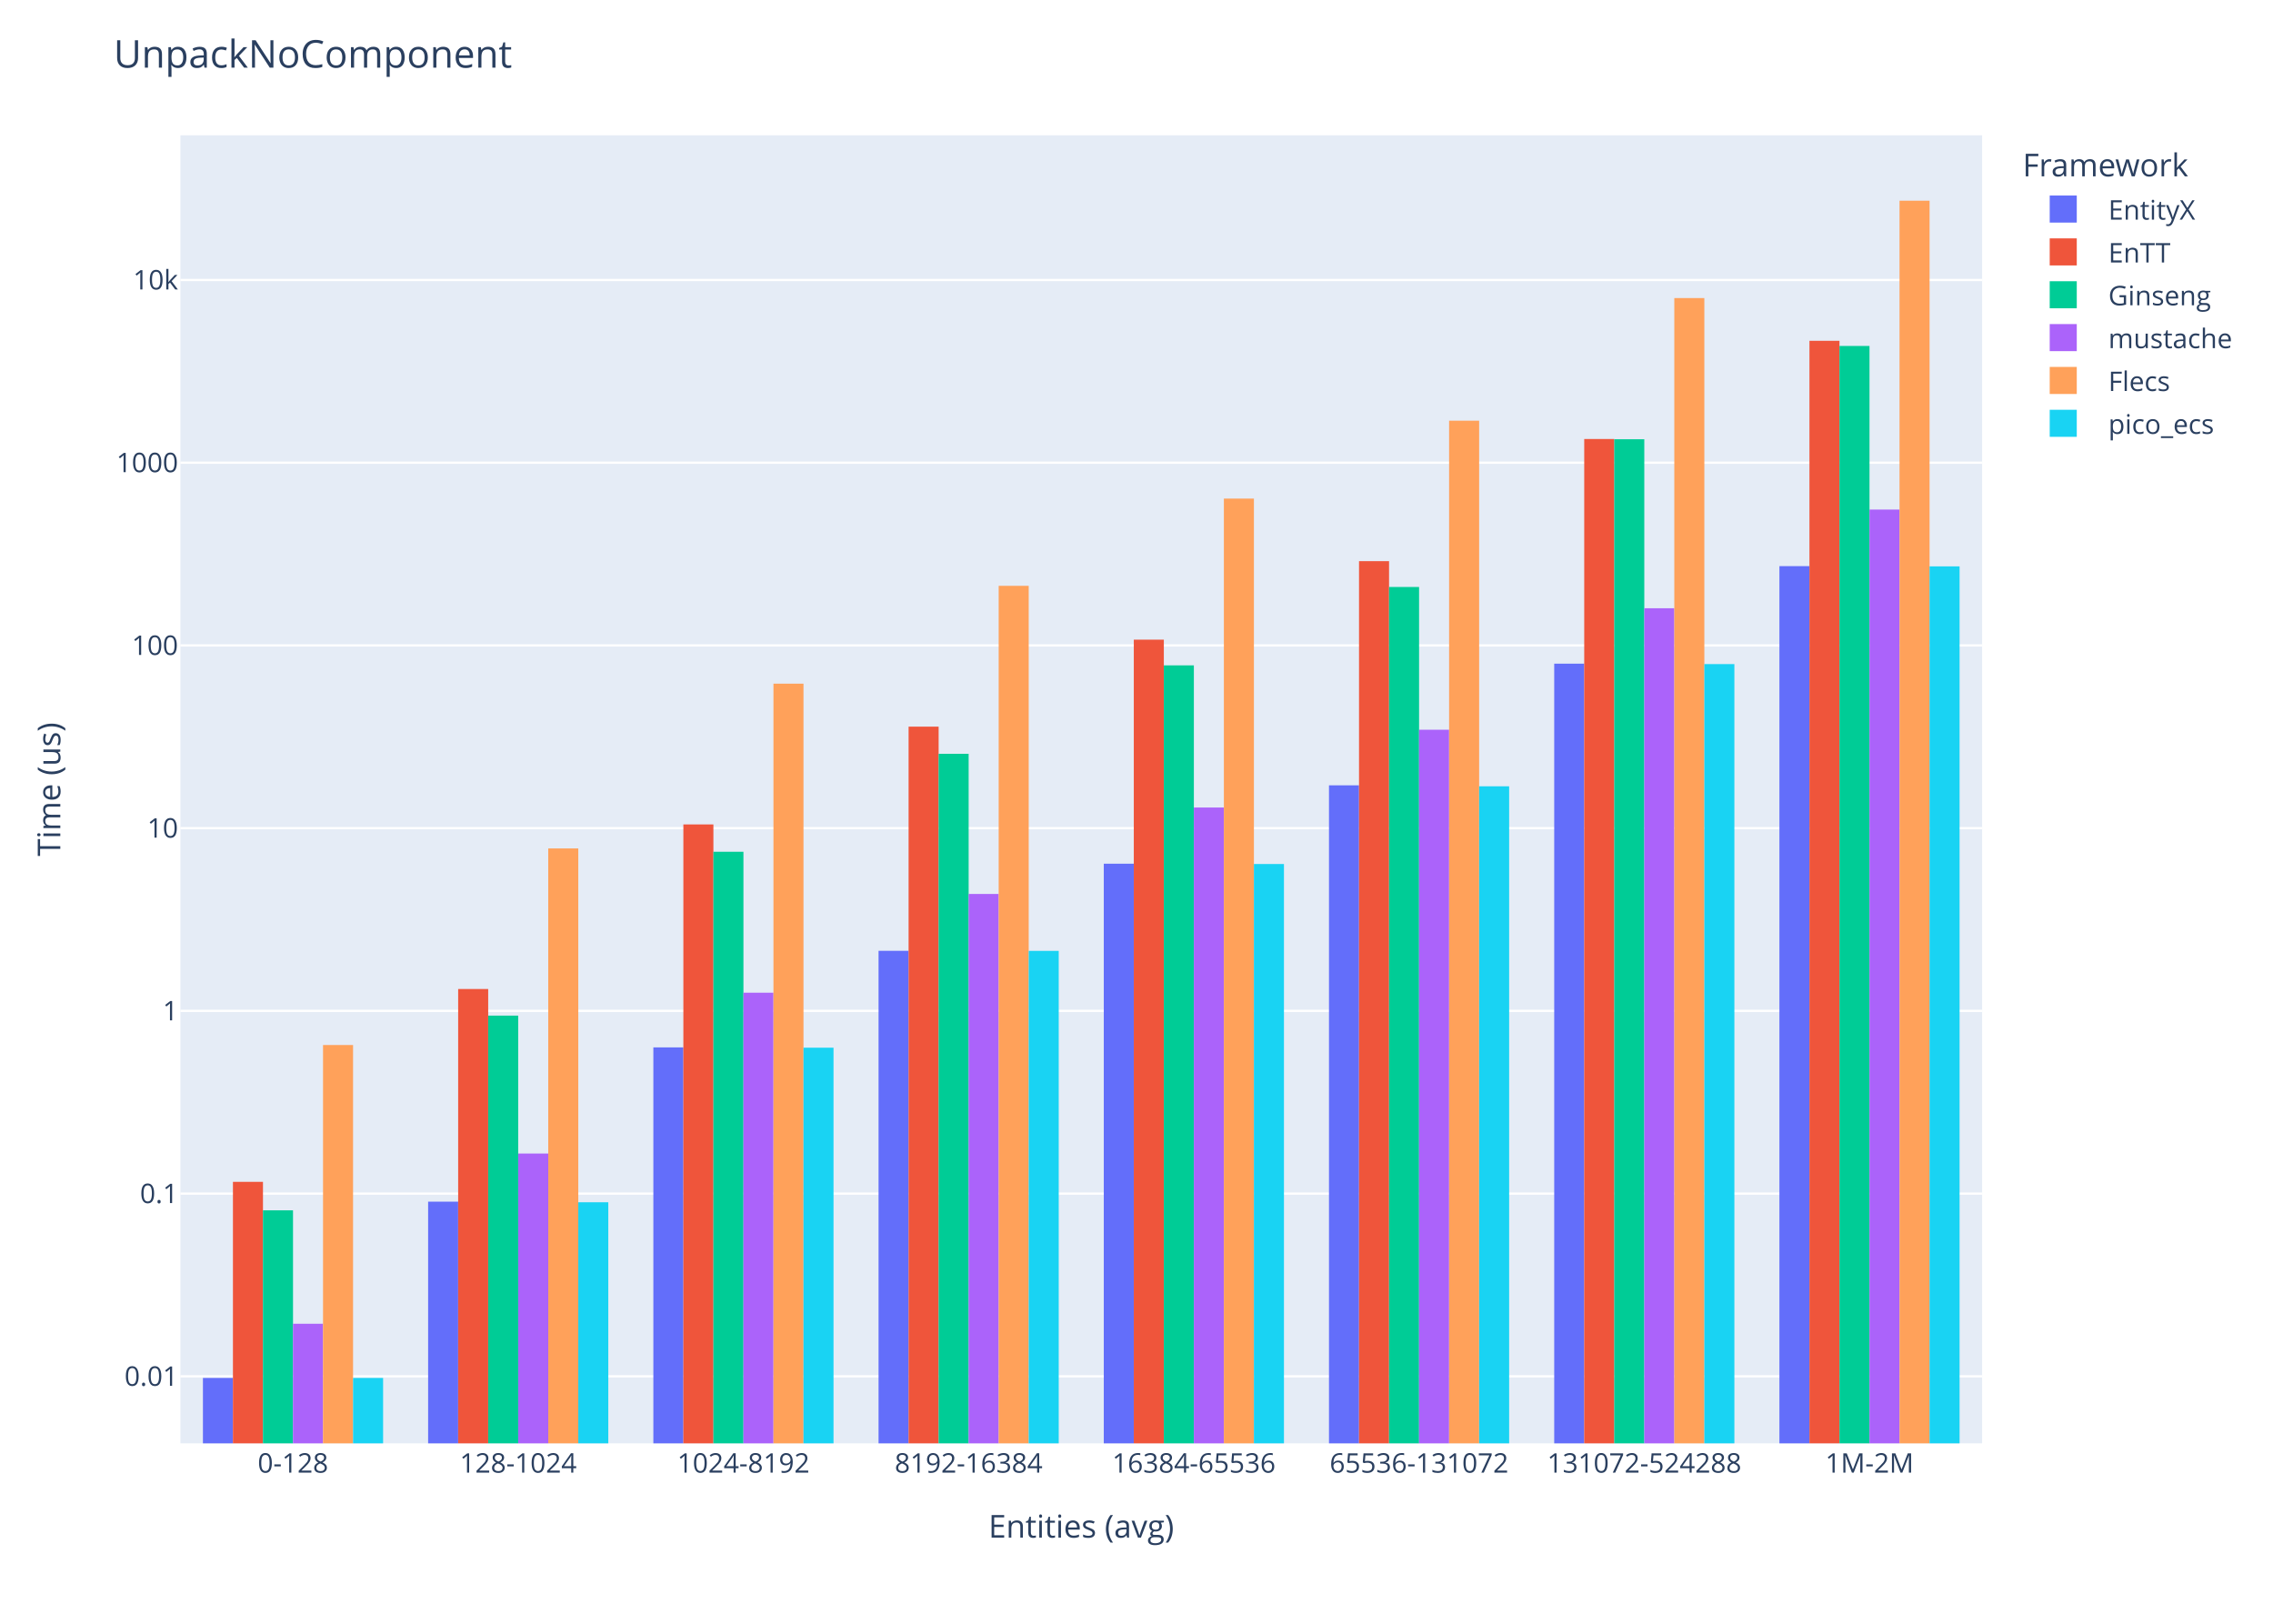
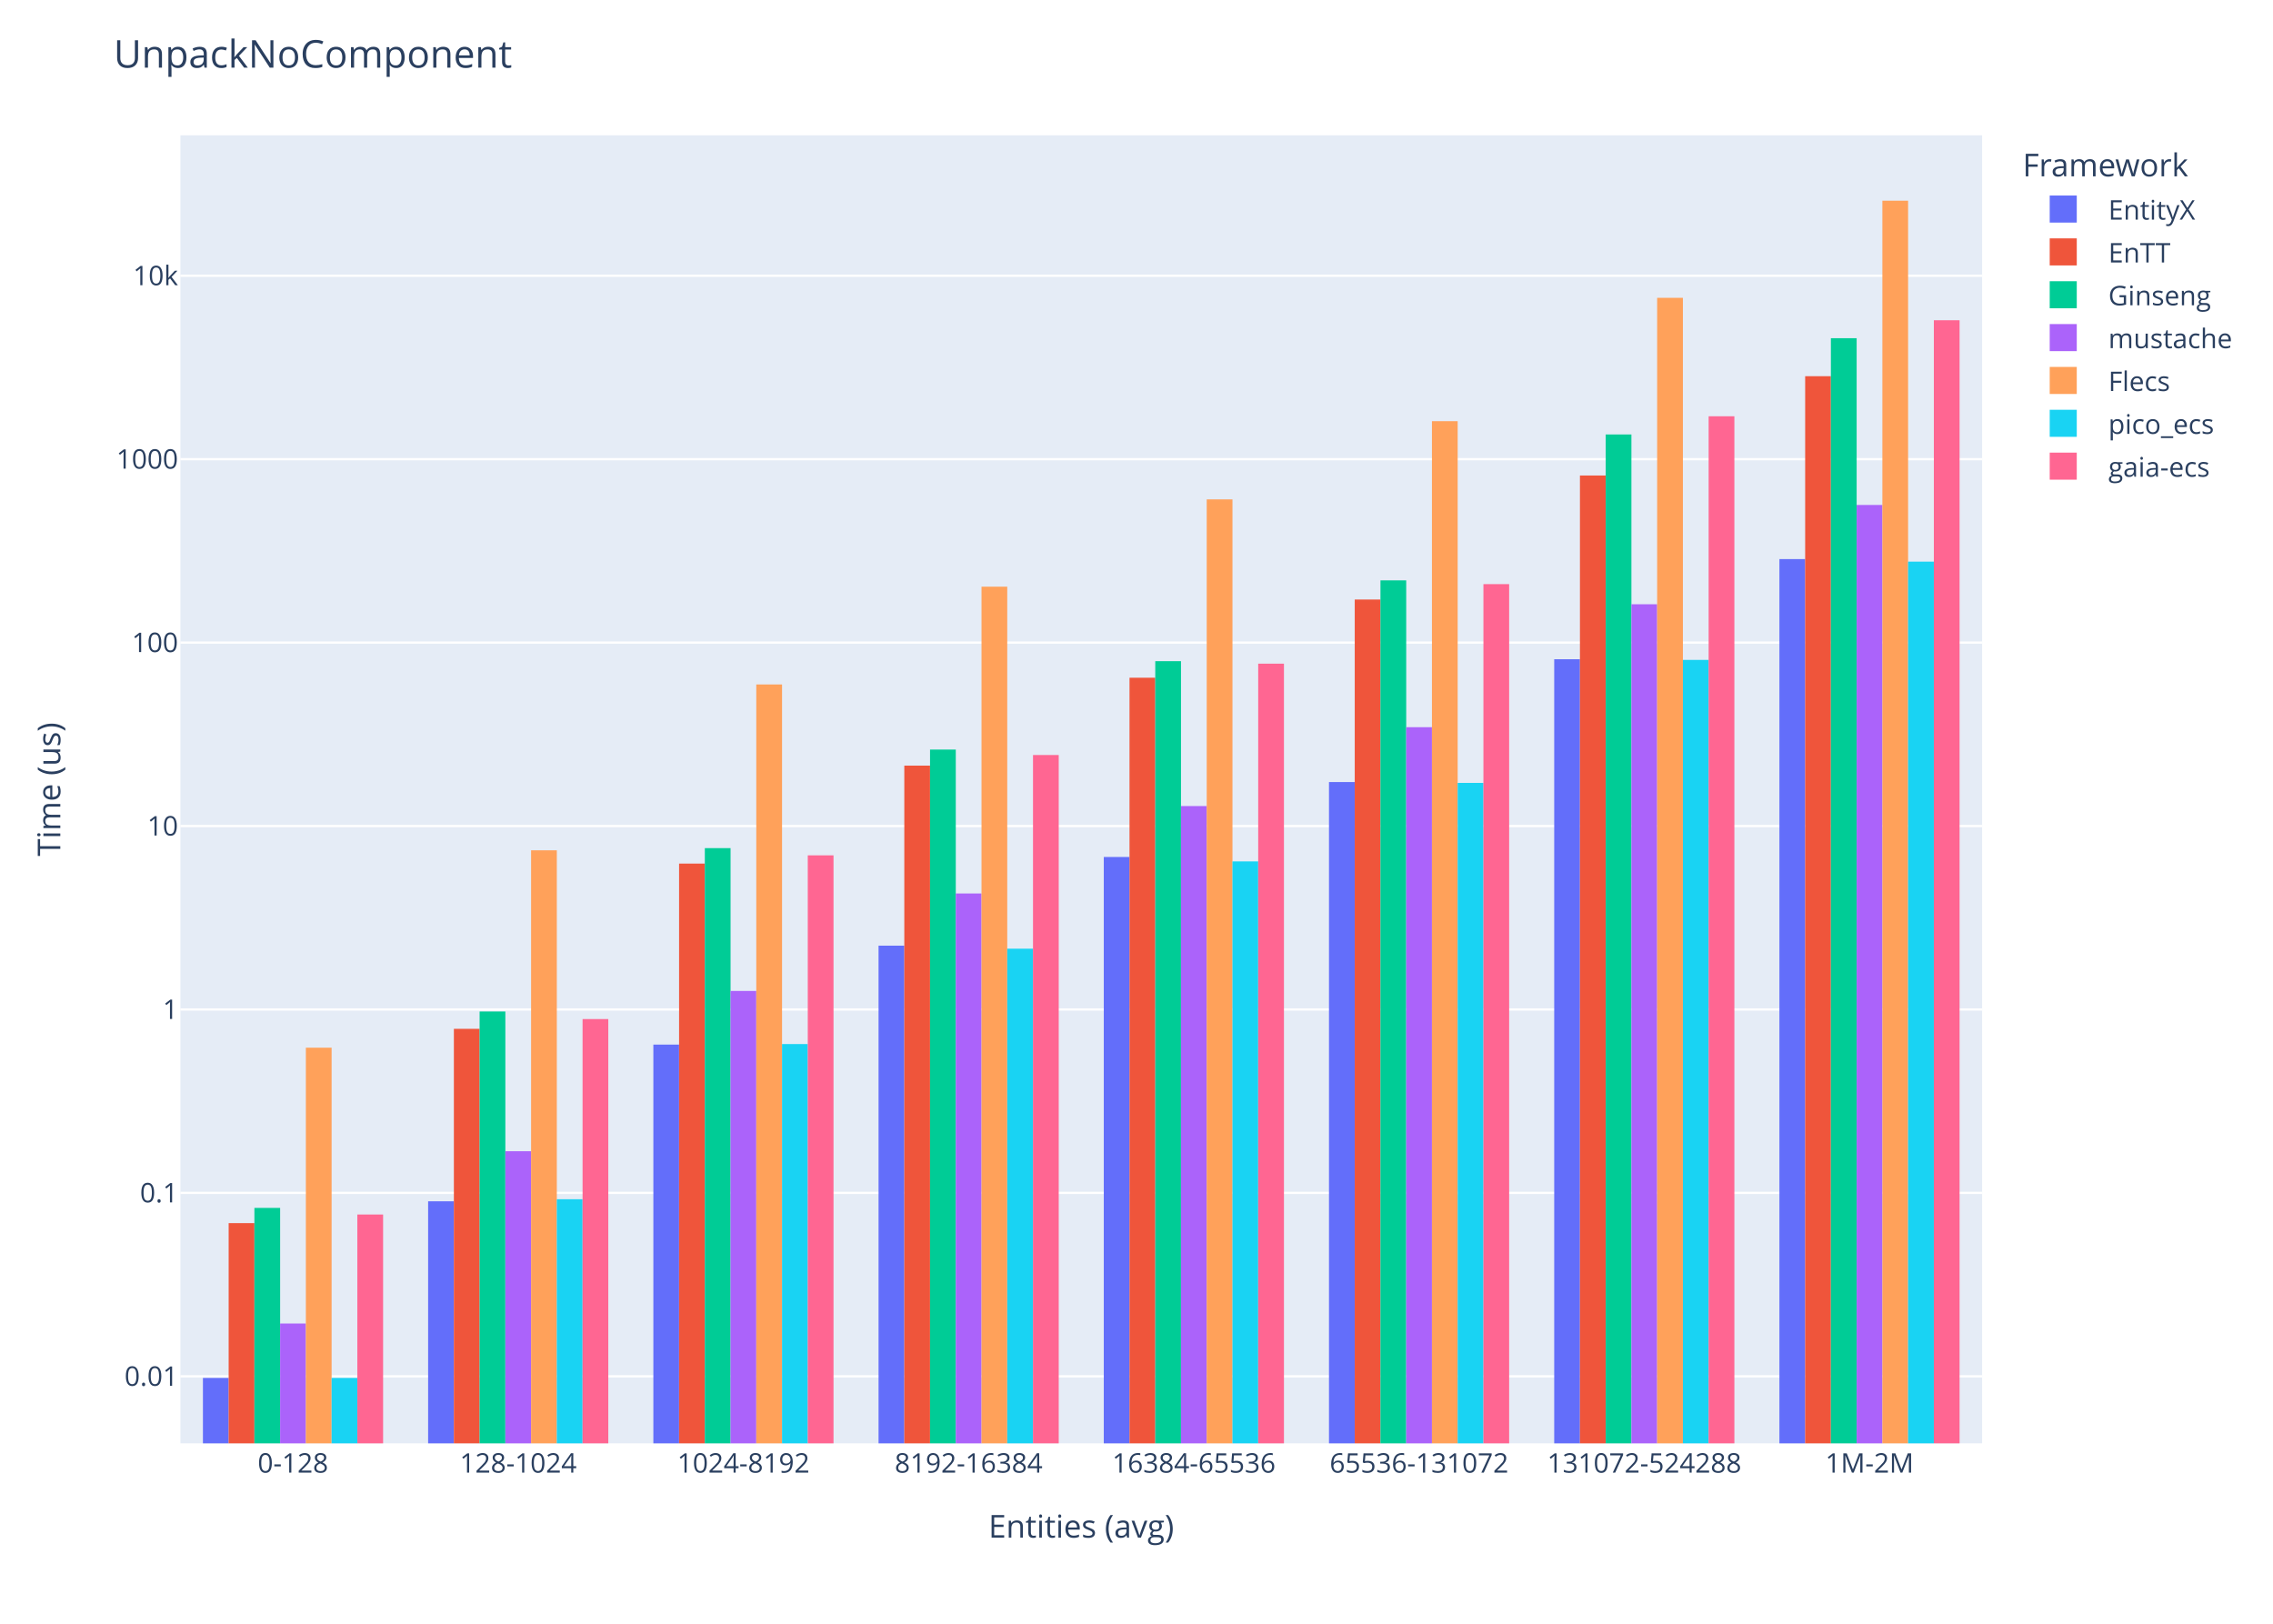
<svg xmlns="http://www.w3.org/2000/svg" class="main-svg" width="1008" height="720" style="" viewBox="0 0 1008 720">
  <rect x="0" y="0" width="1008" height="720" style="fill: rgb(255, 255, 255); fill-opacity: 1;" />
-   <defs id="defs-21acb1">
+   <defs id="defs-d861fe">
    <g class="clips">
-       <clipPath id="clip21acb1xyplot" class="plotclip">
+       <clipPath id="clipd861fexyplot" class="plotclip">
        <rect width="799" height="580" />
      </clipPath>
-       <clipPath class="axesclip" id="clip21acb1x">
+       <clipPath class="axesclip" id="clipd861fex">
        <rect x="80" y="0" width="799" height="720" />
      </clipPath>
-       <clipPath class="axesclip" id="clip21acb1y">
+       <clipPath class="axesclip" id="clipd861fey">
        <rect x="0" y="60" width="1008" height="580" />
      </clipPath>
-       <clipPath class="axesclip" id="clip21acb1xy">
+       <clipPath class="axesclip" id="clipd861fexy">
        <rect x="80" y="60" width="799" height="580" />
      </clipPath>
    </g>
    <g class="gradients" />
    <g class="patterns" />
  </defs>
  <g class="bglayer">
    <rect class="bg" x="80" y="60" width="799" height="580" style="fill: rgb(229, 236, 246); fill-opacity: 1; stroke-width: 0;" />
  </g>
  <g class="layer-below">
    <g class="imagelayer" />
    <g class="shapelayer" />
  </g>
  <g class="cartesianlayer">
    <g class="subplot xy">
      <g class="layer-subplot">
        <g class="shapelayer" />
        <g class="imagelayer" />
      </g>
      <g class="minor-gridlayer">
        <g class="x" />
        <g class="y" />
      </g>
      <g class="gridlayer">
        <g class="x" />
        <g class="y">
          <path class="ygrid crisp" transform="translate(0,610.29)" d="M80,0h799" style="stroke: rgb(255, 255, 255); stroke-opacity: 1; stroke-width: 1px;" />
-           <path class="ygrid crisp" transform="translate(0,529.27)" d="M80,0h799" style="stroke: rgb(255, 255, 255); stroke-opacity: 1; stroke-width: 1px;" />
-           <path class="ygrid crisp" transform="translate(0,448.24)" d="M80,0h799" style="stroke: rgb(255, 255, 255); stroke-opacity: 1; stroke-width: 1px;" />
-           <path class="ygrid crisp" transform="translate(0,367.22)" d="M80,0h799" style="stroke: rgb(255, 255, 255); stroke-opacity: 1; stroke-width: 1px;" />
-           <path class="ygrid crisp" transform="translate(0,286.2)" d="M80,0h799" style="stroke: rgb(255, 255, 255); stroke-opacity: 1; stroke-width: 1px;" />
-           <path class="ygrid crisp" transform="translate(0,205.17)" d="M80,0h799" style="stroke: rgb(255, 255, 255); stroke-opacity: 1; stroke-width: 1px;" />
-           <path class="ygrid crisp" transform="translate(0,124.15)" d="M80,0h799" style="stroke: rgb(255, 255, 255); stroke-opacity: 1; stroke-width: 1px;" />
+           <path class="ygrid crisp" transform="translate(0,528.95)" d="M80,0h799" style="stroke: rgb(255, 255, 255); stroke-opacity: 1; stroke-width: 1px;" />
+           <path class="ygrid crisp" transform="translate(0,447.62)" d="M80,0h799" style="stroke: rgb(255, 255, 255); stroke-opacity: 1; stroke-width: 1px;" />
+           <path class="ygrid crisp" transform="translate(0,366.28)" d="M80,0h799" style="stroke: rgb(255, 255, 255); stroke-opacity: 1; stroke-width: 1px;" />
+           <path class="ygrid crisp" transform="translate(0,284.94)" d="M80,0h799" style="stroke: rgb(255, 255, 255); stroke-opacity: 1; stroke-width: 1px;" />
+           <path class="ygrid crisp" transform="translate(0,203.61)" d="M80,0h799" style="stroke: rgb(255, 255, 255); stroke-opacity: 1; stroke-width: 1px;" />
+           <path class="ygrid crisp" transform="translate(0,122.27)" d="M80,0h799" style="stroke: rgb(255, 255, 255); stroke-opacity: 1; stroke-width: 1px;" />
        </g>
      </g>
      <g class="zerolinelayer" />
      <path class="xlines-below" />
      <path class="ylines-below" />
      <g class="overlines-below" />
      <g class="xaxislayer-below" />
      <g class="yaxislayer-below" />
      <g class="overaxes-below" />
-       <g class="plot" transform="translate(80,60)" clip-path="url(#clip21acb1xyplot)">
+       <g class="plot" transform="translate(80,60)" clip-path="url(#clipd861fexyplot)">
        <g class="barlayer mlayer">
          <g class="trace bars" style="opacity: 1;">
            <g class="points">
              <g class="point">
-                 <path d="M9.99,6090V551H23.3V6090Z" style="vector-effect: non-scaling-stroke; opacity: 1; stroke-width: 0px; fill: rgb(99, 110, 250); fill-opacity: 1;" />
-               </g>
-               <g class="point">
-                 <path d="M109.86,6090V472.84H123.18V6090Z" style="vector-effect: non-scaling-stroke; opacity: 1; stroke-width: 0px; fill: rgb(99, 110, 250); fill-opacity: 1;" />
-               </g>
-               <g class="point">
-                 <path d="M209.74,6090V404.44H223.05V6090Z" style="vector-effect: non-scaling-stroke; opacity: 1; stroke-width: 0px; fill: rgb(99, 110, 250); fill-opacity: 1;" />
-               </g>
-               <g class="point">
-                 <path d="M309.61,6090V361.62H322.93V6090Z" style="vector-effect: non-scaling-stroke; opacity: 1; stroke-width: 0px; fill: rgb(99, 110, 250); fill-opacity: 1;" />
-               </g>
-               <g class="point">
-                 <path d="M409.49,6090V322.98H422.8V6090Z" style="vector-effect: non-scaling-stroke; opacity: 1; stroke-width: 0px; fill: rgb(99, 110, 250); fill-opacity: 1;" />
-               </g>
-               <g class="point">
-                 <path d="M509.36,6090V288.22H522.68V6090Z" style="vector-effect: non-scaling-stroke; opacity: 1; stroke-width: 0px; fill: rgb(99, 110, 250); fill-opacity: 1;" />
-               </g>
-               <g class="point">
-                 <path d="M609.24,6090V234.28H622.55V6090Z" style="vector-effect: non-scaling-stroke; opacity: 1; stroke-width: 0px; fill: rgb(99, 110, 250); fill-opacity: 1;" />
-               </g>
-               <g class="point">
-                 <path d="M709.11,6090V191.03H722.43V6090Z" style="vector-effect: non-scaling-stroke; opacity: 1; stroke-width: 0px; fill: rgb(99, 110, 250); fill-opacity: 1;" />
-               </g>
-             </g>
-           </g>
-           <g class="trace bars" style="opacity: 1;">
-             <g class="points">
-               <g class="point">
-                 <path d="M23.3,6090V464.04H36.62V6090Z" style="vector-effect: non-scaling-stroke; opacity: 1; stroke-width: 0px; fill: rgb(239, 85, 59); fill-opacity: 1;" />
-               </g>
-               <g class="point">
-                 <path d="M123.18,6090V378.56H136.5V6090Z" style="vector-effect: non-scaling-stroke; opacity: 1; stroke-width: 0px; fill: rgb(239, 85, 59); fill-opacity: 1;" />
-               </g>
-               <g class="point">
-                 <path d="M223.05,6090V305.58H236.37V6090Z" style="vector-effect: non-scaling-stroke; opacity: 1; stroke-width: 0px; fill: rgb(239, 85, 59); fill-opacity: 1;" />
-               </g>
-               <g class="point">
-                 <path d="M322.93,6090V262.2H336.25V6090Z" style="vector-effect: non-scaling-stroke; opacity: 1; stroke-width: 0px; fill: rgb(239, 85, 59); fill-opacity: 1;" />
-               </g>
-               <g class="point">
-                 <path d="M422.8,6090V223.64H436.12V6090Z" style="vector-effect: non-scaling-stroke; opacity: 1; stroke-width: 0px; fill: rgb(239, 85, 59); fill-opacity: 1;" />
-               </g>
-               <g class="point">
-                 <path d="M522.68,6090V188.82H536V6090Z" style="vector-effect: non-scaling-stroke; opacity: 1; stroke-width: 0px; fill: rgb(239, 85, 59); fill-opacity: 1;" />
-               </g>
-               <g class="point">
-                 <path d="M622.55,6090V134.66H635.87V6090Z" style="vector-effect: non-scaling-stroke; opacity: 1; stroke-width: 0px; fill: rgb(239, 85, 59); fill-opacity: 1;" />
-               </g>
-               <g class="point">
-                 <path d="M722.43,6090V91.12H735.75V6090Z" style="vector-effect: non-scaling-stroke; opacity: 1; stroke-width: 0px; fill: rgb(239, 85, 59); fill-opacity: 1;" />
-               </g>
-             </g>
-           </g>
-           <g class="trace bars" style="opacity: 1;">
-             <g class="points">
-               <g class="point">
-                 <path d="M36.62,6090V476.68H49.94V6090Z" style="vector-effect: non-scaling-stroke; opacity: 1; stroke-width: 0px; fill: rgb(0, 204, 150); fill-opacity: 1;" />
-               </g>
-               <g class="point">
-                 <path d="M136.5,6090V390.35H149.81V6090Z" style="vector-effect: non-scaling-stroke; opacity: 1; stroke-width: 0px; fill: rgb(0, 204, 150); fill-opacity: 1;" />
-               </g>
-               <g class="point">
-                 <path d="M236.37,6090V317.7H249.69V6090Z" style="vector-effect: non-scaling-stroke; opacity: 1; stroke-width: 0px; fill: rgb(0, 204, 150); fill-opacity: 1;" />
-               </g>
-               <g class="point">
-                 <path d="M336.25,6090V274.26H349.56V6090Z" style="vector-effect: non-scaling-stroke; opacity: 1; stroke-width: 0px; fill: rgb(0, 204, 150); fill-opacity: 1;" />
-               </g>
-               <g class="point">
-                 <path d="M436.12,6090V235.04H449.44V6090Z" style="vector-effect: non-scaling-stroke; opacity: 1; stroke-width: 0px; fill: rgb(0, 204, 150); fill-opacity: 1;" />
-               </g>
-               <g class="point">
-                 <path d="M536,6090V200.27H549.31V6090Z" style="vector-effect: non-scaling-stroke; opacity: 1; stroke-width: 0px; fill: rgb(0, 204, 150); fill-opacity: 1;" />
-               </g>
-               <g class="point">
-                 <path d="M635.87,6090V134.76H649.19V6090Z" style="vector-effect: non-scaling-stroke; opacity: 1; stroke-width: 0px; fill: rgb(0, 204, 150); fill-opacity: 1;" />
-               </g>
-               <g class="point">
-                 <path d="M735.75,6090V93.4H749.06V6090Z" style="vector-effect: non-scaling-stroke; opacity: 1; stroke-width: 0px; fill: rgb(0, 204, 150); fill-opacity: 1;" />
-               </g>
-             </g>
-           </g>
-           <g class="trace bars" style="opacity: 1;">
-             <g class="points">
-               <g class="point">
-                 <path d="M49.94,6090V526.97H63.25V6090Z" style="vector-effect: non-scaling-stroke; opacity: 1; stroke-width: 0px; fill: rgb(171, 99, 250); fill-opacity: 1;" />
-               </g>
-               <g class="point">
-                 <path d="M149.81,6090V451.5H163.13V6090Z" style="vector-effect: non-scaling-stroke; opacity: 1; stroke-width: 0px; fill: rgb(171, 99, 250); fill-opacity: 1;" />
-               </g>
-               <g class="point">
-                 <path d="M249.69,6090V380.2H263V6090Z" style="vector-effect: non-scaling-stroke; opacity: 1; stroke-width: 0px; fill: rgb(171, 99, 250); fill-opacity: 1;" />
-               </g>
-               <g class="point">
-                 <path d="M349.56,6090V336.39H362.88V6090Z" style="vector-effect: non-scaling-stroke; opacity: 1; stroke-width: 0px; fill: rgb(171, 99, 250); fill-opacity: 1;" />
-               </g>
-               <g class="point">
-                 <path d="M449.44,6090V298.07H462.75V6090Z" style="vector-effect: non-scaling-stroke; opacity: 1; stroke-width: 0px; fill: rgb(171, 99, 250); fill-opacity: 1;" />
-               </g>
-               <g class="point">
-                 <path d="M549.31,6090V263.57H562.63V6090Z" style="vector-effect: non-scaling-stroke; opacity: 1; stroke-width: 0px; fill: rgb(171, 99, 250); fill-opacity: 1;" />
-               </g>
-               <g class="point">
-                 <path d="M649.19,6090V209.71H662.5V6090Z" style="vector-effect: non-scaling-stroke; opacity: 1; stroke-width: 0px; fill: rgb(171, 99, 250); fill-opacity: 1;" />
-               </g>
-               <g class="point">
-                 <path d="M749.06,6090V165.96H762.38V6090Z" style="vector-effect: non-scaling-stroke; opacity: 1; stroke-width: 0px; fill: rgb(171, 99, 250); fill-opacity: 1;" />
-               </g>
-             </g>
-           </g>
-           <g class="trace bars" style="opacity: 1;">
-             <g class="points">
-               <g class="point">
-                 <path d="M63.25,6090V403.39H76.57V6090Z" style="vector-effect: non-scaling-stroke; opacity: 1; stroke-width: 0px; fill: rgb(255, 161, 90); fill-opacity: 1;" />
-               </g>
-               <g class="point">
-                 <path d="M163.13,6090V316.22H176.45V6090Z" style="vector-effect: non-scaling-stroke; opacity: 1; stroke-width: 0px; fill: rgb(255, 161, 90); fill-opacity: 1;" />
-               </g>
-               <g class="point">
-                 <path d="M263,6090V243.14H276.32V6090Z" style="vector-effect: non-scaling-stroke; opacity: 1; stroke-width: 0px; fill: rgb(255, 161, 90); fill-opacity: 1;" />
-               </g>
-               <g class="point">
-                 <path d="M362.88,6090V199.76H376.2V6090Z" style="vector-effect: non-scaling-stroke; opacity: 1; stroke-width: 0px; fill: rgb(255, 161, 90); fill-opacity: 1;" />
-               </g>
-               <g class="point">
-                 <path d="M462.75,6090V161.08H476.07V6090Z" style="vector-effect: non-scaling-stroke; opacity: 1; stroke-width: 0px; fill: rgb(255, 161, 90); fill-opacity: 1;" />
-               </g>
-               <g class="point">
-                 <path d="M562.63,6090V126.56H575.95V6090Z" style="vector-effect: non-scaling-stroke; opacity: 1; stroke-width: 0px; fill: rgb(255, 161, 90); fill-opacity: 1;" />
-               </g>
-               <g class="point">
-                 <path d="M662.5,6090V72.16H675.82V6090Z" style="vector-effect: non-scaling-stroke; opacity: 1; stroke-width: 0px; fill: rgb(255, 161, 90); fill-opacity: 1;" />
-               </g>
-               <g class="point">
-                 <path d="M762.38,6090V29H775.7V6090Z" style="vector-effect: non-scaling-stroke; opacity: 1; stroke-width: 0px; fill: rgb(255, 161, 90); fill-opacity: 1;" />
-               </g>
-             </g>
-           </g>
-           <g class="trace bars" style="opacity: 1;">
-             <g class="points">
-               <g class="point">
-                 <path d="M76.57,6090V551H89.89V6090Z" style="vector-effect: non-scaling-stroke; opacity: 1; stroke-width: 0px; fill: rgb(25, 211, 243); fill-opacity: 1;" />
-               </g>
-               <g class="point">
-                 <path d="M176.45,6090V473.1H189.76V6090Z" style="vector-effect: non-scaling-stroke; opacity: 1; stroke-width: 0px; fill: rgb(25, 211, 243); fill-opacity: 1;" />
-               </g>
-               <g class="point">
-                 <path d="M276.32,6090V404.56H289.64V6090Z" style="vector-effect: non-scaling-stroke; opacity: 1; stroke-width: 0px; fill: rgb(25, 211, 243); fill-opacity: 1;" />
-               </g>
-               <g class="point">
-                 <path d="M376.2,6090V361.64H389.51V6090Z" style="vector-effect: non-scaling-stroke; opacity: 1; stroke-width: 0px; fill: rgb(25, 211, 243); fill-opacity: 1;" />
-               </g>
-               <g class="point">
-                 <path d="M476.07,6090V323.13H489.39V6090Z" style="vector-effect: non-scaling-stroke; opacity: 1; stroke-width: 0px; fill: rgb(25, 211, 243); fill-opacity: 1;" />
-               </g>
-               <g class="point">
-                 <path d="M575.95,6090V288.67H589.26V6090Z" style="vector-effect: non-scaling-stroke; opacity: 1; stroke-width: 0px; fill: rgb(25, 211, 243); fill-opacity: 1;" />
-               </g>
-               <g class="point">
-                 <path d="M675.82,6090V234.48H689.14V6090Z" style="vector-effect: non-scaling-stroke; opacity: 1; stroke-width: 0px; fill: rgb(25, 211, 243); fill-opacity: 1;" />
-               </g>
-               <g class="point">
-                 <path d="M775.7,6090V191.14H789.01V6090Z" style="vector-effect: non-scaling-stroke; opacity: 1; stroke-width: 0px; fill: rgb(25, 211, 243); fill-opacity: 1;" />
+                 <path d="M9.99,6090V551H21.4V6090Z" style="vector-effect: non-scaling-stroke; opacity: 1; stroke-width: 0px; fill: rgb(99, 110, 250); fill-opacity: 1;" />
+               </g>
+               <g class="point">
+                 <path d="M109.86,6090V472.67H121.28V6090Z" style="vector-effect: non-scaling-stroke; opacity: 1; stroke-width: 0px; fill: rgb(99, 110, 250); fill-opacity: 1;" />
+               </g>
+               <g class="point">
+                 <path d="M209.74,6090V403.2H221.15V6090Z" style="vector-effect: non-scaling-stroke; opacity: 1; stroke-width: 0px; fill: rgb(99, 110, 250); fill-opacity: 1;" />
+               </g>
+               <g class="point">
+                 <path d="M309.61,6090V359.33H321.03V6090Z" style="vector-effect: non-scaling-stroke; opacity: 1; stroke-width: 0px; fill: rgb(99, 110, 250); fill-opacity: 1;" />
+               </g>
+               <g class="point">
+                 <path d="M409.49,6090V320H420.9V6090Z" style="vector-effect: non-scaling-stroke; opacity: 1; stroke-width: 0px; fill: rgb(99, 110, 250); fill-opacity: 1;" />
+               </g>
+               <g class="point">
+                 <path d="M509.36,6090V286.78H520.78V6090Z" style="vector-effect: non-scaling-stroke; opacity: 1; stroke-width: 0px; fill: rgb(99, 110, 250); fill-opacity: 1;" />
+               </g>
+               <g class="point">
+                 <path d="M609.24,6090V232.31H620.65V6090Z" style="vector-effect: non-scaling-stroke; opacity: 1; stroke-width: 0px; fill: rgb(99, 110, 250); fill-opacity: 1;" />
+               </g>
+               <g class="point">
+                 <path d="M709.11,6090V187.91H720.53V6090Z" style="vector-effect: non-scaling-stroke; opacity: 1; stroke-width: 0px; fill: rgb(99, 110, 250); fill-opacity: 1;" />
+               </g>
+             </g>
+           </g>
+           <g class="trace bars" style="opacity: 1;">
+             <g class="points">
+               <g class="point">
+                 <path d="M21.4,6090V482.37H32.82V6090Z" style="vector-effect: non-scaling-stroke; opacity: 1; stroke-width: 0px; fill: rgb(239, 85, 59); fill-opacity: 1;" />
+               </g>
+               <g class="point">
+                 <path d="M121.28,6090V396.21H132.69V6090Z" style="vector-effect: non-scaling-stroke; opacity: 1; stroke-width: 0px; fill: rgb(239, 85, 59); fill-opacity: 1;" />
+               </g>
+               <g class="point">
+                 <path d="M221.15,6090V322.94H232.57V6090Z" style="vector-effect: non-scaling-stroke; opacity: 1; stroke-width: 0px; fill: rgb(239, 85, 59); fill-opacity: 1;" />
+               </g>
+               <g class="point">
+                 <path d="M321.03,6090V279.49H332.44V6090Z" style="vector-effect: non-scaling-stroke; opacity: 1; stroke-width: 0px; fill: rgb(239, 85, 59); fill-opacity: 1;" />
+               </g>
+               <g class="point">
+                 <path d="M420.9,6090V240.51H432.32V6090Z" style="vector-effect: non-scaling-stroke; opacity: 1; stroke-width: 0px; fill: rgb(239, 85, 59); fill-opacity: 1;" />
+               </g>
+               <g class="point">
+                 <path d="M520.78,6090V205.85H532.19V6090Z" style="vector-effect: non-scaling-stroke; opacity: 1; stroke-width: 0px; fill: rgb(239, 85, 59); fill-opacity: 1;" />
+               </g>
+               <g class="point">
+                 <path d="M620.65,6090V150.86H632.07V6090Z" style="vector-effect: non-scaling-stroke; opacity: 1; stroke-width: 0px; fill: rgb(239, 85, 59); fill-opacity: 1;" />
+               </g>
+               <g class="point">
+                 <path d="M720.53,6090V106.83H731.94V6090Z" style="vector-effect: non-scaling-stroke; opacity: 1; stroke-width: 0px; fill: rgb(239, 85, 59); fill-opacity: 1;" />
+               </g>
+             </g>
+           </g>
+           <g class="trace bars" style="opacity: 1;">
+             <g class="points">
+               <g class="point">
+                 <path d="M32.82,6090V475.62H44.23V6090Z" style="vector-effect: non-scaling-stroke; opacity: 1; stroke-width: 0px; fill: rgb(0, 204, 150); fill-opacity: 1;" />
+               </g>
+               <g class="point">
+                 <path d="M132.69,6090V388.53H144.11V6090Z" style="vector-effect: non-scaling-stroke; opacity: 1; stroke-width: 0px; fill: rgb(0, 204, 150); fill-opacity: 1;" />
+               </g>
+               <g class="point">
+                 <path d="M232.57,6090V316.07H243.98V6090Z" style="vector-effect: non-scaling-stroke; opacity: 1; stroke-width: 0px; fill: rgb(0, 204, 150); fill-opacity: 1;" />
+               </g>
+               <g class="point">
+                 <path d="M332.44,6090V272.37H343.86V6090Z" style="vector-effect: non-scaling-stroke; opacity: 1; stroke-width: 0px; fill: rgb(0, 204, 150); fill-opacity: 1;" />
+               </g>
+               <g class="point">
+                 <path d="M432.32,6090V233.18H443.73V6090Z" style="vector-effect: non-scaling-stroke; opacity: 1; stroke-width: 0px; fill: rgb(0, 204, 150); fill-opacity: 1;" />
+               </g>
+               <g class="point">
+                 <path d="M532.19,6090V197.35H543.61V6090Z" style="vector-effect: non-scaling-stroke; opacity: 1; stroke-width: 0px; fill: rgb(0, 204, 150); fill-opacity: 1;" />
+               </g>
+               <g class="point">
+                 <path d="M632.07,6090V132.65H643.48V6090Z" style="vector-effect: non-scaling-stroke; opacity: 1; stroke-width: 0px; fill: rgb(0, 204, 150); fill-opacity: 1;" />
+               </g>
+               <g class="point">
+                 <path d="M731.94,6090V89.96H743.36V6090Z" style="vector-effect: non-scaling-stroke; opacity: 1; stroke-width: 0px; fill: rgb(0, 204, 150); fill-opacity: 1;" />
+               </g>
+             </g>
+           </g>
+           <g class="trace bars" style="opacity: 1;">
+             <g class="points">
+               <g class="point">
+                 <path d="M44.23,6090V526.88H55.64V6090Z" style="vector-effect: non-scaling-stroke; opacity: 1; stroke-width: 0px; fill: rgb(171, 99, 250); fill-opacity: 1;" />
+               </g>
+               <g class="point">
+                 <path d="M144.11,6090V450.49H155.52V6090Z" style="vector-effect: non-scaling-stroke; opacity: 1; stroke-width: 0px; fill: rgb(171, 99, 250); fill-opacity: 1;" />
+               </g>
+               <g class="point">
+                 <path d="M243.98,6090V379.41H255.39V6090Z" style="vector-effect: non-scaling-stroke; opacity: 1; stroke-width: 0px; fill: rgb(171, 99, 250); fill-opacity: 1;" />
+               </g>
+               <g class="point">
+                 <path d="M343.86,6090V336.18H355.27V6090Z" style="vector-effect: non-scaling-stroke; opacity: 1; stroke-width: 0px; fill: rgb(171, 99, 250); fill-opacity: 1;" />
+               </g>
+               <g class="point">
+                 <path d="M443.73,6090V297.43H455.14V6090Z" style="vector-effect: non-scaling-stroke; opacity: 1; stroke-width: 0px; fill: rgb(171, 99, 250); fill-opacity: 1;" />
+               </g>
+               <g class="point">
+                 <path d="M543.61,6090V262.44H555.02V6090Z" style="vector-effect: non-scaling-stroke; opacity: 1; stroke-width: 0px; fill: rgb(171, 99, 250); fill-opacity: 1;" />
+               </g>
+               <g class="point">
+                 <path d="M643.48,6090V207.93H654.89V6090Z" style="vector-effect: non-scaling-stroke; opacity: 1; stroke-width: 0px; fill: rgb(171, 99, 250); fill-opacity: 1;" />
+               </g>
+               <g class="point">
+                 <path d="M743.36,6090V163.9H754.77V6090Z" style="vector-effect: non-scaling-stroke; opacity: 1; stroke-width: 0px; fill: rgb(171, 99, 250); fill-opacity: 1;" />
+               </g>
+             </g>
+           </g>
+           <g class="trace bars" style="opacity: 1;">
+             <g class="points">
+               <g class="point">
+                 <path d="M55.64,6090V404.57H67.06V6090Z" style="vector-effect: non-scaling-stroke; opacity: 1; stroke-width: 0px; fill: rgb(255, 161, 90); fill-opacity: 1;" />
+               </g>
+               <g class="point">
+                 <path d="M155.52,6090V317.05H166.93V6090Z" style="vector-effect: non-scaling-stroke; opacity: 1; stroke-width: 0px; fill: rgb(255, 161, 90); fill-opacity: 1;" />
+               </g>
+               <g class="point">
+                 <path d="M255.39,6090V243.49H266.81V6090Z" style="vector-effect: non-scaling-stroke; opacity: 1; stroke-width: 0px; fill: rgb(255, 161, 90); fill-opacity: 1;" />
+               </g>
+               <g class="point">
+                 <path d="M355.27,6090V200.15H366.68V6090Z" style="vector-effect: non-scaling-stroke; opacity: 1; stroke-width: 0px; fill: rgb(255, 161, 90); fill-opacity: 1;" />
+               </g>
+               <g class="point">
+                 <path d="M455.14,6090V161.44H466.56V6090Z" style="vector-effect: non-scaling-stroke; opacity: 1; stroke-width: 0px; fill: rgb(255, 161, 90); fill-opacity: 1;" />
+               </g>
+               <g class="point">
+                 <path d="M555.02,6090V126.75H566.43V6090Z" style="vector-effect: non-scaling-stroke; opacity: 1; stroke-width: 0px; fill: rgb(255, 161, 90); fill-opacity: 1;" />
+               </g>
+               <g class="point">
+                 <path d="M654.89,6090V72.07H666.31V6090Z" style="vector-effect: non-scaling-stroke; opacity: 1; stroke-width: 0px; fill: rgb(255, 161, 90); fill-opacity: 1;" />
+               </g>
+               <g class="point">
+                 <path d="M754.77,6090V29H766.18V6090Z" style="vector-effect: non-scaling-stroke; opacity: 1; stroke-width: 0px; fill: rgb(255, 161, 90); fill-opacity: 1;" />
+               </g>
+             </g>
+           </g>
+           <g class="trace bars" style="opacity: 1;">
+             <g class="points">
+               <g class="point">
+                 <path d="M67.06,6090V551H78.47V6090Z" style="vector-effect: non-scaling-stroke; opacity: 1; stroke-width: 0px; fill: rgb(25, 211, 243); fill-opacity: 1;" />
+               </g>
+               <g class="point">
+                 <path d="M166.93,6090V471.77H178.35V6090Z" style="vector-effect: non-scaling-stroke; opacity: 1; stroke-width: 0px; fill: rgb(25, 211, 243); fill-opacity: 1;" />
+               </g>
+               <g class="point">
+                 <path d="M266.81,6090V402.96H278.22V6090Z" style="vector-effect: non-scaling-stroke; opacity: 1; stroke-width: 0px; fill: rgb(25, 211, 243); fill-opacity: 1;" />
+               </g>
+               <g class="point">
+                 <path d="M366.68,6090V360.66H378.1V6090Z" style="vector-effect: non-scaling-stroke; opacity: 1; stroke-width: 0px; fill: rgb(25, 211, 243); fill-opacity: 1;" />
+               </g>
+               <g class="point">
+                 <path d="M466.56,6090V321.96H477.97V6090Z" style="vector-effect: non-scaling-stroke; opacity: 1; stroke-width: 0px; fill: rgb(25, 211, 243); fill-opacity: 1;" />
+               </g>
+               <g class="point">
+                 <path d="M566.43,6090V287.15H577.85V6090Z" style="vector-effect: non-scaling-stroke; opacity: 1; stroke-width: 0px; fill: rgb(25, 211, 243); fill-opacity: 1;" />
+               </g>
+               <g class="point">
+                 <path d="M666.31,6090V232.61H677.72V6090Z" style="vector-effect: non-scaling-stroke; opacity: 1; stroke-width: 0px; fill: rgb(25, 211, 243); fill-opacity: 1;" />
+               </g>
+               <g class="point">
+                 <path d="M766.18,6090V189.04H777.6V6090Z" style="vector-effect: non-scaling-stroke; opacity: 1; stroke-width: 0px; fill: rgb(25, 211, 243); fill-opacity: 1;" />
+               </g>
+             </g>
+           </g>
+           <g class="trace bars" style="opacity: 1;">
+             <g class="points">
+               <g class="point">
+                 <path d="M78.47,6090V478.55H89.89V6090Z" style="vector-effect: non-scaling-stroke; opacity: 1; stroke-width: 0px; fill: rgb(255, 102, 146); fill-opacity: 1;" />
+               </g>
+               <g class="point">
+                 <path d="M178.35,6090V391.89H189.76V6090Z" style="vector-effect: non-scaling-stroke; opacity: 1; stroke-width: 0px; fill: rgb(255, 102, 146); fill-opacity: 1;" />
+               </g>
+               <g class="point">
+                 <path d="M278.22,6090V319.29H289.64V6090Z" style="vector-effect: non-scaling-stroke; opacity: 1; stroke-width: 0px; fill: rgb(255, 102, 146); fill-opacity: 1;" />
+               </g>
+               <g class="point">
+                 <path d="M378.1,6090V274.79H389.51V6090Z" style="vector-effect: non-scaling-stroke; opacity: 1; stroke-width: 0px; fill: rgb(255, 102, 146); fill-opacity: 1;" />
+               </g>
+               <g class="point">
+                 <path d="M477.97,6090V234.29H489.39V6090Z" style="vector-effect: non-scaling-stroke; opacity: 1; stroke-width: 0px; fill: rgb(255, 102, 146); fill-opacity: 1;" />
+               </g>
+               <g class="point">
+                 <path d="M577.85,6090V199.01H589.26V6090Z" style="vector-effect: non-scaling-stroke; opacity: 1; stroke-width: 0px; fill: rgb(255, 102, 146); fill-opacity: 1;" />
+               </g>
+               <g class="point">
+                 <path d="M677.72,6090V124.59H689.14V6090Z" style="vector-effect: non-scaling-stroke; opacity: 1; stroke-width: 0px; fill: rgb(255, 102, 146); fill-opacity: 1;" />
+               </g>
+               <g class="point">
+                 <path d="M777.6,6090V82.02H789.01V6090Z" style="vector-effect: non-scaling-stroke; opacity: 1; stroke-width: 0px; fill: rgb(255, 102, 146); fill-opacity: 1;" />
              </g>
            </g>
          </g>
        </g>
      </g>
      <g class="overplot" />
      <path class="xlines-above crisp" d="M0,0" style="fill: none;" />
      <path class="ylines-above crisp" d="M0,0" style="fill: none;" />
      <g class="overlines-above" />
      <g class="xaxislayer-above">
        <g class="xtick">
          <text text-anchor="middle" x="0" y="653" transform="translate(129.94,0)" style="font-family: 'Open Sans', verdana, arial, sans-serif; font-size: 12px; fill: rgb(42, 63, 95); fill-opacity: 1; white-space: pre; opacity: 1;">0-128</text>
        </g>
        <g class="xtick">
          <text text-anchor="middle" x="0" y="653" transform="translate(229.81,0)" style="font-family: 'Open Sans', verdana, arial, sans-serif; font-size: 12px; fill: rgb(42, 63, 95); fill-opacity: 1; white-space: pre; opacity: 1;">128-1024</text>
        </g>
        <g class="xtick">
          <text text-anchor="middle" x="0" y="653" transform="translate(329.69,0)" style="font-family: 'Open Sans', verdana, arial, sans-serif; font-size: 12px; fill: rgb(42, 63, 95); fill-opacity: 1; white-space: pre; opacity: 1;">1024-8192</text>
        </g>
        <g class="xtick">
          <text text-anchor="middle" x="0" y="653" transform="translate(429.56,0)" style="font-family: 'Open Sans', verdana, arial, sans-serif; font-size: 12px; fill: rgb(42, 63, 95); fill-opacity: 1; white-space: pre; opacity: 1;">8192-16384</text>
        </g>
        <g class="xtick">
          <text text-anchor="middle" x="0" y="653" transform="translate(529.44,0)" style="font-family: 'Open Sans', verdana, arial, sans-serif; font-size: 12px; fill: rgb(42, 63, 95); fill-opacity: 1; white-space: pre; opacity: 1;">16384-65536</text>
        </g>
        <g class="xtick">
          <text text-anchor="middle" x="0" y="653" transform="translate(629.31,0)" style="font-family: 'Open Sans', verdana, arial, sans-serif; font-size: 12px; fill: rgb(42, 63, 95); fill-opacity: 1; white-space: pre; opacity: 1;">65536-131072</text>
        </g>
        <g class="xtick">
          <text text-anchor="middle" x="0" y="653" transform="translate(729.19,0)" style="font-family: 'Open Sans', verdana, arial, sans-serif; font-size: 12px; fill: rgb(42, 63, 95); fill-opacity: 1; white-space: pre; opacity: 1;">131072-524288</text>
        </g>
        <g class="xtick">
          <text text-anchor="middle" x="0" y="653" transform="translate(829.06,0)" style="font-family: 'Open Sans', verdana, arial, sans-serif; font-size: 12px; fill: rgb(42, 63, 95); fill-opacity: 1; white-space: pre; opacity: 1;">1M-2M</text>
        </g>
      </g>
      <g class="yaxislayer-above">
        <g class="ytick">
          <text text-anchor="end" x="79" y="4.2" transform="translate(0,610.29)" style="font-family: 'Open Sans', verdana, arial, sans-serif; font-size: 12px; fill: rgb(42, 63, 95); fill-opacity: 1; white-space: pre; opacity: 1;">0.01</text>
        </g>
        <g class="ytick">
-           <text text-anchor="end" x="79" y="4.2" style="font-family: 'Open Sans', verdana, arial, sans-serif; font-size: 12px; fill: rgb(42, 63, 95); fill-opacity: 1; white-space: pre; opacity: 1;" transform="translate(0,529.27)">0.1</text>
-         </g>
-         <g class="ytick">
-           <text text-anchor="end" x="79" y="4.2" style="font-family: 'Open Sans', verdana, arial, sans-serif; font-size: 12px; fill: rgb(42, 63, 95); fill-opacity: 1; white-space: pre; opacity: 1;" transform="translate(0,448.24)">1</text>
-         </g>
-         <g class="ytick">
-           <text text-anchor="end" x="79" y="4.2" style="font-family: 'Open Sans', verdana, arial, sans-serif; font-size: 12px; fill: rgb(42, 63, 95); fill-opacity: 1; white-space: pre; opacity: 1;" transform="translate(0,367.22)">10</text>
-         </g>
-         <g class="ytick">
-           <text text-anchor="end" x="79" y="4.2" style="font-family: 'Open Sans', verdana, arial, sans-serif; font-size: 12px; fill: rgb(42, 63, 95); fill-opacity: 1; white-space: pre; opacity: 1;" transform="translate(0,286.2)">100</text>
-         </g>
-         <g class="ytick">
-           <text text-anchor="end" x="79" y="4.2" style="font-family: 'Open Sans', verdana, arial, sans-serif; font-size: 12px; fill: rgb(42, 63, 95); fill-opacity: 1; white-space: pre; opacity: 1;" transform="translate(0,205.17)">1000</text>
-         </g>
-         <g class="ytick">
-           <text text-anchor="end" x="79" y="4.2" style="font-family: 'Open Sans', verdana, arial, sans-serif; font-size: 12px; fill: rgb(42, 63, 95); fill-opacity: 1; white-space: pre; opacity: 1;" transform="translate(0,124.15)">10k</text>
+           <text text-anchor="end" x="79" y="4.2" style="font-family: 'Open Sans', verdana, arial, sans-serif; font-size: 12px; fill: rgb(42, 63, 95); fill-opacity: 1; white-space: pre; opacity: 1;" transform="translate(0,528.95)">0.1</text>
+         </g>
+         <g class="ytick">
+           <text text-anchor="end" x="79" y="4.2" style="font-family: 'Open Sans', verdana, arial, sans-serif; font-size: 12px; fill: rgb(42, 63, 95); fill-opacity: 1; white-space: pre; opacity: 1;" transform="translate(0,447.62)">1</text>
+         </g>
+         <g class="ytick">
+           <text text-anchor="end" x="79" y="4.2" style="font-family: 'Open Sans', verdana, arial, sans-serif; font-size: 12px; fill: rgb(42, 63, 95); fill-opacity: 1; white-space: pre; opacity: 1;" transform="translate(0,366.28)">10</text>
+         </g>
+         <g class="ytick">
+           <text text-anchor="end" x="79" y="4.2" style="font-family: 'Open Sans', verdana, arial, sans-serif; font-size: 12px; fill: rgb(42, 63, 95); fill-opacity: 1; white-space: pre; opacity: 1;" transform="translate(0,284.94)">100</text>
+         </g>
+         <g class="ytick">
+           <text text-anchor="end" x="79" y="4.2" style="font-family: 'Open Sans', verdana, arial, sans-serif; font-size: 12px; fill: rgb(42, 63, 95); fill-opacity: 1; white-space: pre; opacity: 1;" transform="translate(0,203.61)">1000</text>
+         </g>
+         <g class="ytick">
+           <text text-anchor="end" x="79" y="4.2" style="font-family: 'Open Sans', verdana, arial, sans-serif; font-size: 12px; fill: rgb(42, 63, 95); fill-opacity: 1; white-space: pre; opacity: 1;" transform="translate(0,122.27)">10k</text>
        </g>
      </g>
      <g class="overaxes-above" />
    </g>
  </g>
  <g class="polarlayer" />
  <g class="smithlayer" />
  <g class="ternarylayer" />
  <g class="geolayer" />
  <g class="funnelarealayer" />
  <g class="pielayer" />
  <g class="iciclelayer" />
  <g class="treemaplayer" />
  <g class="sunburstlayer" />
  <g class="glimages" />
-   <defs id="topdefs-21acb1">
+   <defs id="topdefs-d861fe">
    <g class="clips" />
-     <clipPath id="legend21acb1">
-       <rect width="101" height="143" x="0" y="0" />
+     <clipPath id="legendd861fe">
+       <rect width="101" height="162" x="0" y="0" />
    </clipPath>
  </defs>
  <g class="layer-above">
    <g class="imagelayer" />
    <g class="shapelayer" />
  </g>
  <g class="infolayer">
    <g class="legend" pointer-events="all" transform="translate(894.98,60)">
-       <rect class="bg" shape-rendering="crispEdges" width="101" height="143" x="0" y="0" style="stroke: rgb(68, 68, 68); stroke-opacity: 1; fill: rgb(255, 255, 255); fill-opacity: 1; stroke-width: 0px;" />
-       <g class="scrollbox" transform="" clip-path="url(#legend21acb1)">
+       <rect class="bg" shape-rendering="crispEdges" width="101" height="162" x="0" y="0" style="stroke: rgb(68, 68, 68); stroke-opacity: 1; fill: rgb(255, 255, 255); fill-opacity: 1; stroke-width: 0px;" />
+       <g class="scrollbox" transform="" clip-path="url(#legendd861fe)">
        <text class="legendtitletext" text-anchor="start" x="2" y="18.2" style="font-family: 'Open Sans', verdana, arial, sans-serif; font-size: 14px; fill: rgb(42, 63, 95); fill-opacity: 1; white-space: pre;">Framework</text>
        <g class="groups" transform="">
          <g class="traces" transform="translate(0,32.7)" style="opacity: 1;">
            <text class="legendtext" text-anchor="start" x="40" y="4.68" style="font-family: 'Open Sans', verdana, arial, sans-serif; font-size: 12px; fill: rgb(42, 63, 95); fill-opacity: 1; white-space: pre;">EntityX</text>
            <g class="layers" style="opacity: 1;">
              <g class="legendfill" />
              <g class="legendlines" />
              <g class="legendsymbols">
                <g class="legendpoints">
                  <path class="legendundefined" d="M6,6H-6V-6H6Z" transform="translate(20,0)" style="stroke-width: 0px; fill: rgb(99, 110, 250); fill-opacity: 1;" />
                </g>
              </g>
            </g>
            <rect class="legendtoggle" x="0" y="-9.5" width="95.25" height="19" style="fill: rgb(0, 0, 0); fill-opacity: 0;" />
          </g>
        </g>
        <g class="groups" transform="">
          <g class="traces" transform="translate(0,51.7)" style="opacity: 1;">
            <text class="legendtext" text-anchor="start" x="40" y="4.68" style="font-family: 'Open Sans', verdana, arial, sans-serif; font-size: 12px; fill: rgb(42, 63, 95); fill-opacity: 1; white-space: pre;">EnTT</text>
            <g class="layers" style="opacity: 1;">
              <g class="legendfill" />
              <g class="legendlines" />
              <g class="legendsymbols">
                <g class="legendpoints">
                  <path class="legendundefined" d="M6,6H-6V-6H6Z" transform="translate(20,0)" style="stroke-width: 0px; fill: rgb(239, 85, 59); fill-opacity: 1;" />
                </g>
              </g>
            </g>
            <rect class="legendtoggle" x="0" y="-9.5" width="95.25" height="19" style="fill: rgb(0, 0, 0); fill-opacity: 0;" />
          </g>
        </g>
        <g class="groups" transform="">
          <g class="traces" transform="translate(0,70.7)" style="opacity: 1;">
            <text class="legendtext" text-anchor="start" x="40" y="4.68" style="font-family: 'Open Sans', verdana, arial, sans-serif; font-size: 12px; fill: rgb(42, 63, 95); fill-opacity: 1; white-space: pre;">Ginseng</text>
            <g class="layers" style="opacity: 1;">
              <g class="legendfill" />
              <g class="legendlines" />
              <g class="legendsymbols">
                <g class="legendpoints">
                  <path class="legendundefined" d="M6,6H-6V-6H6Z" transform="translate(20,0)" style="stroke-width: 0px; fill: rgb(0, 204, 150); fill-opacity: 1;" />
                </g>
              </g>
            </g>
            <rect class="legendtoggle" x="0" y="-9.5" width="95.25" height="19" style="fill: rgb(0, 0, 0); fill-opacity: 0;" />
          </g>
        </g>
        <g class="groups" transform="">
          <g class="traces" transform="translate(0,89.7)" style="opacity: 1;">
            <text class="legendtext" text-anchor="start" x="40" y="4.68" style="font-family: 'Open Sans', verdana, arial, sans-serif; font-size: 12px; fill: rgb(42, 63, 95); fill-opacity: 1; white-space: pre;">mustache</text>
            <g class="layers" style="opacity: 1;">
              <g class="legendfill" />
              <g class="legendlines" />
              <g class="legendsymbols">
                <g class="legendpoints">
                  <path class="legendundefined" d="M6,6H-6V-6H6Z" transform="translate(20,0)" style="stroke-width: 0px; fill: rgb(171, 99, 250); fill-opacity: 1;" />
                </g>
              </g>
            </g>
            <rect class="legendtoggle" x="0" y="-9.5" width="95.25" height="19" style="fill: rgb(0, 0, 0); fill-opacity: 0;" />
          </g>
        </g>
        <g class="groups" transform="">
          <g class="traces" transform="translate(0,108.7)" style="opacity: 1;">
            <text class="legendtext" text-anchor="start" x="40" y="4.68" style="font-family: 'Open Sans', verdana, arial, sans-serif; font-size: 12px; fill: rgb(42, 63, 95); fill-opacity: 1; white-space: pre;">Flecs</text>
            <g class="layers" style="opacity: 1;">
              <g class="legendfill" />
              <g class="legendlines" />
              <g class="legendsymbols">
                <g class="legendpoints">
                  <path class="legendundefined" d="M6,6H-6V-6H6Z" transform="translate(20,0)" style="stroke-width: 0px; fill: rgb(255, 161, 90); fill-opacity: 1;" />
                </g>
              </g>
            </g>
            <rect class="legendtoggle" x="0" y="-9.5" width="95.25" height="19" style="fill: rgb(0, 0, 0); fill-opacity: 0;" />
          </g>
        </g>
        <g class="groups" transform="">
          <g class="traces" transform="translate(0,127.7)" style="opacity: 1;">
            <text class="legendtext" text-anchor="start" x="40" y="4.68" style="font-family: 'Open Sans', verdana, arial, sans-serif; font-size: 12px; fill: rgb(42, 63, 95); fill-opacity: 1; white-space: pre;">pico_ecs</text>
            <g class="layers" style="opacity: 1;">
              <g class="legendfill" />
              <g class="legendlines" />
              <g class="legendsymbols">
                <g class="legendpoints">
                  <path class="legendundefined" d="M6,6H-6V-6H6Z" transform="translate(20,0)" style="stroke-width: 0px; fill: rgb(25, 211, 243); fill-opacity: 1;" />
                </g>
              </g>
            </g>
            <rect class="legendtoggle" x="0" y="-9.5" width="95.25" height="19" style="fill: rgb(0, 0, 0); fill-opacity: 0;" />
          </g>
        </g>
+         <g class="groups" transform="">
+           <g class="traces" transform="translate(0,146.7)" style="opacity: 1;">
+             <text class="legendtext" text-anchor="start" x="40" y="4.68" style="font-family: 'Open Sans', verdana, arial, sans-serif; font-size: 12px; fill: rgb(42, 63, 95); fill-opacity: 1; white-space: pre;">gaia-ecs</text>
+             <g class="layers" style="opacity: 1;">
+               <g class="legendfill" />
+               <g class="legendlines" />
+               <g class="legendsymbols">
+                 <g class="legendpoints">
+                   <path class="legendundefined" d="M6,6H-6V-6H6Z" transform="translate(20,0)" style="stroke-width: 0px; fill: rgb(255, 102, 146); fill-opacity: 1;" />
+                 </g>
+               </g>
+             </g>
+             <rect class="legendtoggle" x="0" y="-9.5" width="95.25" height="19" style="fill: rgb(0, 0, 0); fill-opacity: 0;" />
+           </g>
+         </g>
      </g>
      <rect class="scrollbar" rx="20" ry="3" width="0" height="0" x="0" y="0" style="fill: rgb(128, 139, 164); fill-opacity: 1;" />
    </g>
    <g class="g-gtitle">
      <text class="gtitle" x="50.4" y="30" text-anchor="start" dy="0em" style="font-family: 'Open Sans', verdana, arial, sans-serif; font-size: 17px; fill: rgb(42, 63, 95); opacity: 1; font-weight: normal; white-space: pre;">UnpackNoComponent</text>
    </g>
    <g class="g-xtitle">
      <text class="xtitle" x="479.5" y="681.8" text-anchor="middle" style="font-family: 'Open Sans', verdana, arial, sans-serif; font-size: 14px; fill: rgb(42, 63, 95); opacity: 1; font-weight: normal; white-space: pre;">Entities (avg)</text>
    </g>
    <g class="g-ytitle">
      <text class="ytitle" transform="rotate(-90,26.74688,350)" x="26.747" y="350" text-anchor="middle" style="font-family: 'Open Sans', verdana, arial, sans-serif; font-size: 14px; fill: rgb(42, 63, 95); opacity: 1; font-weight: normal; white-space: pre;">Time (us)</text>
    </g>
  </g>
</svg>
